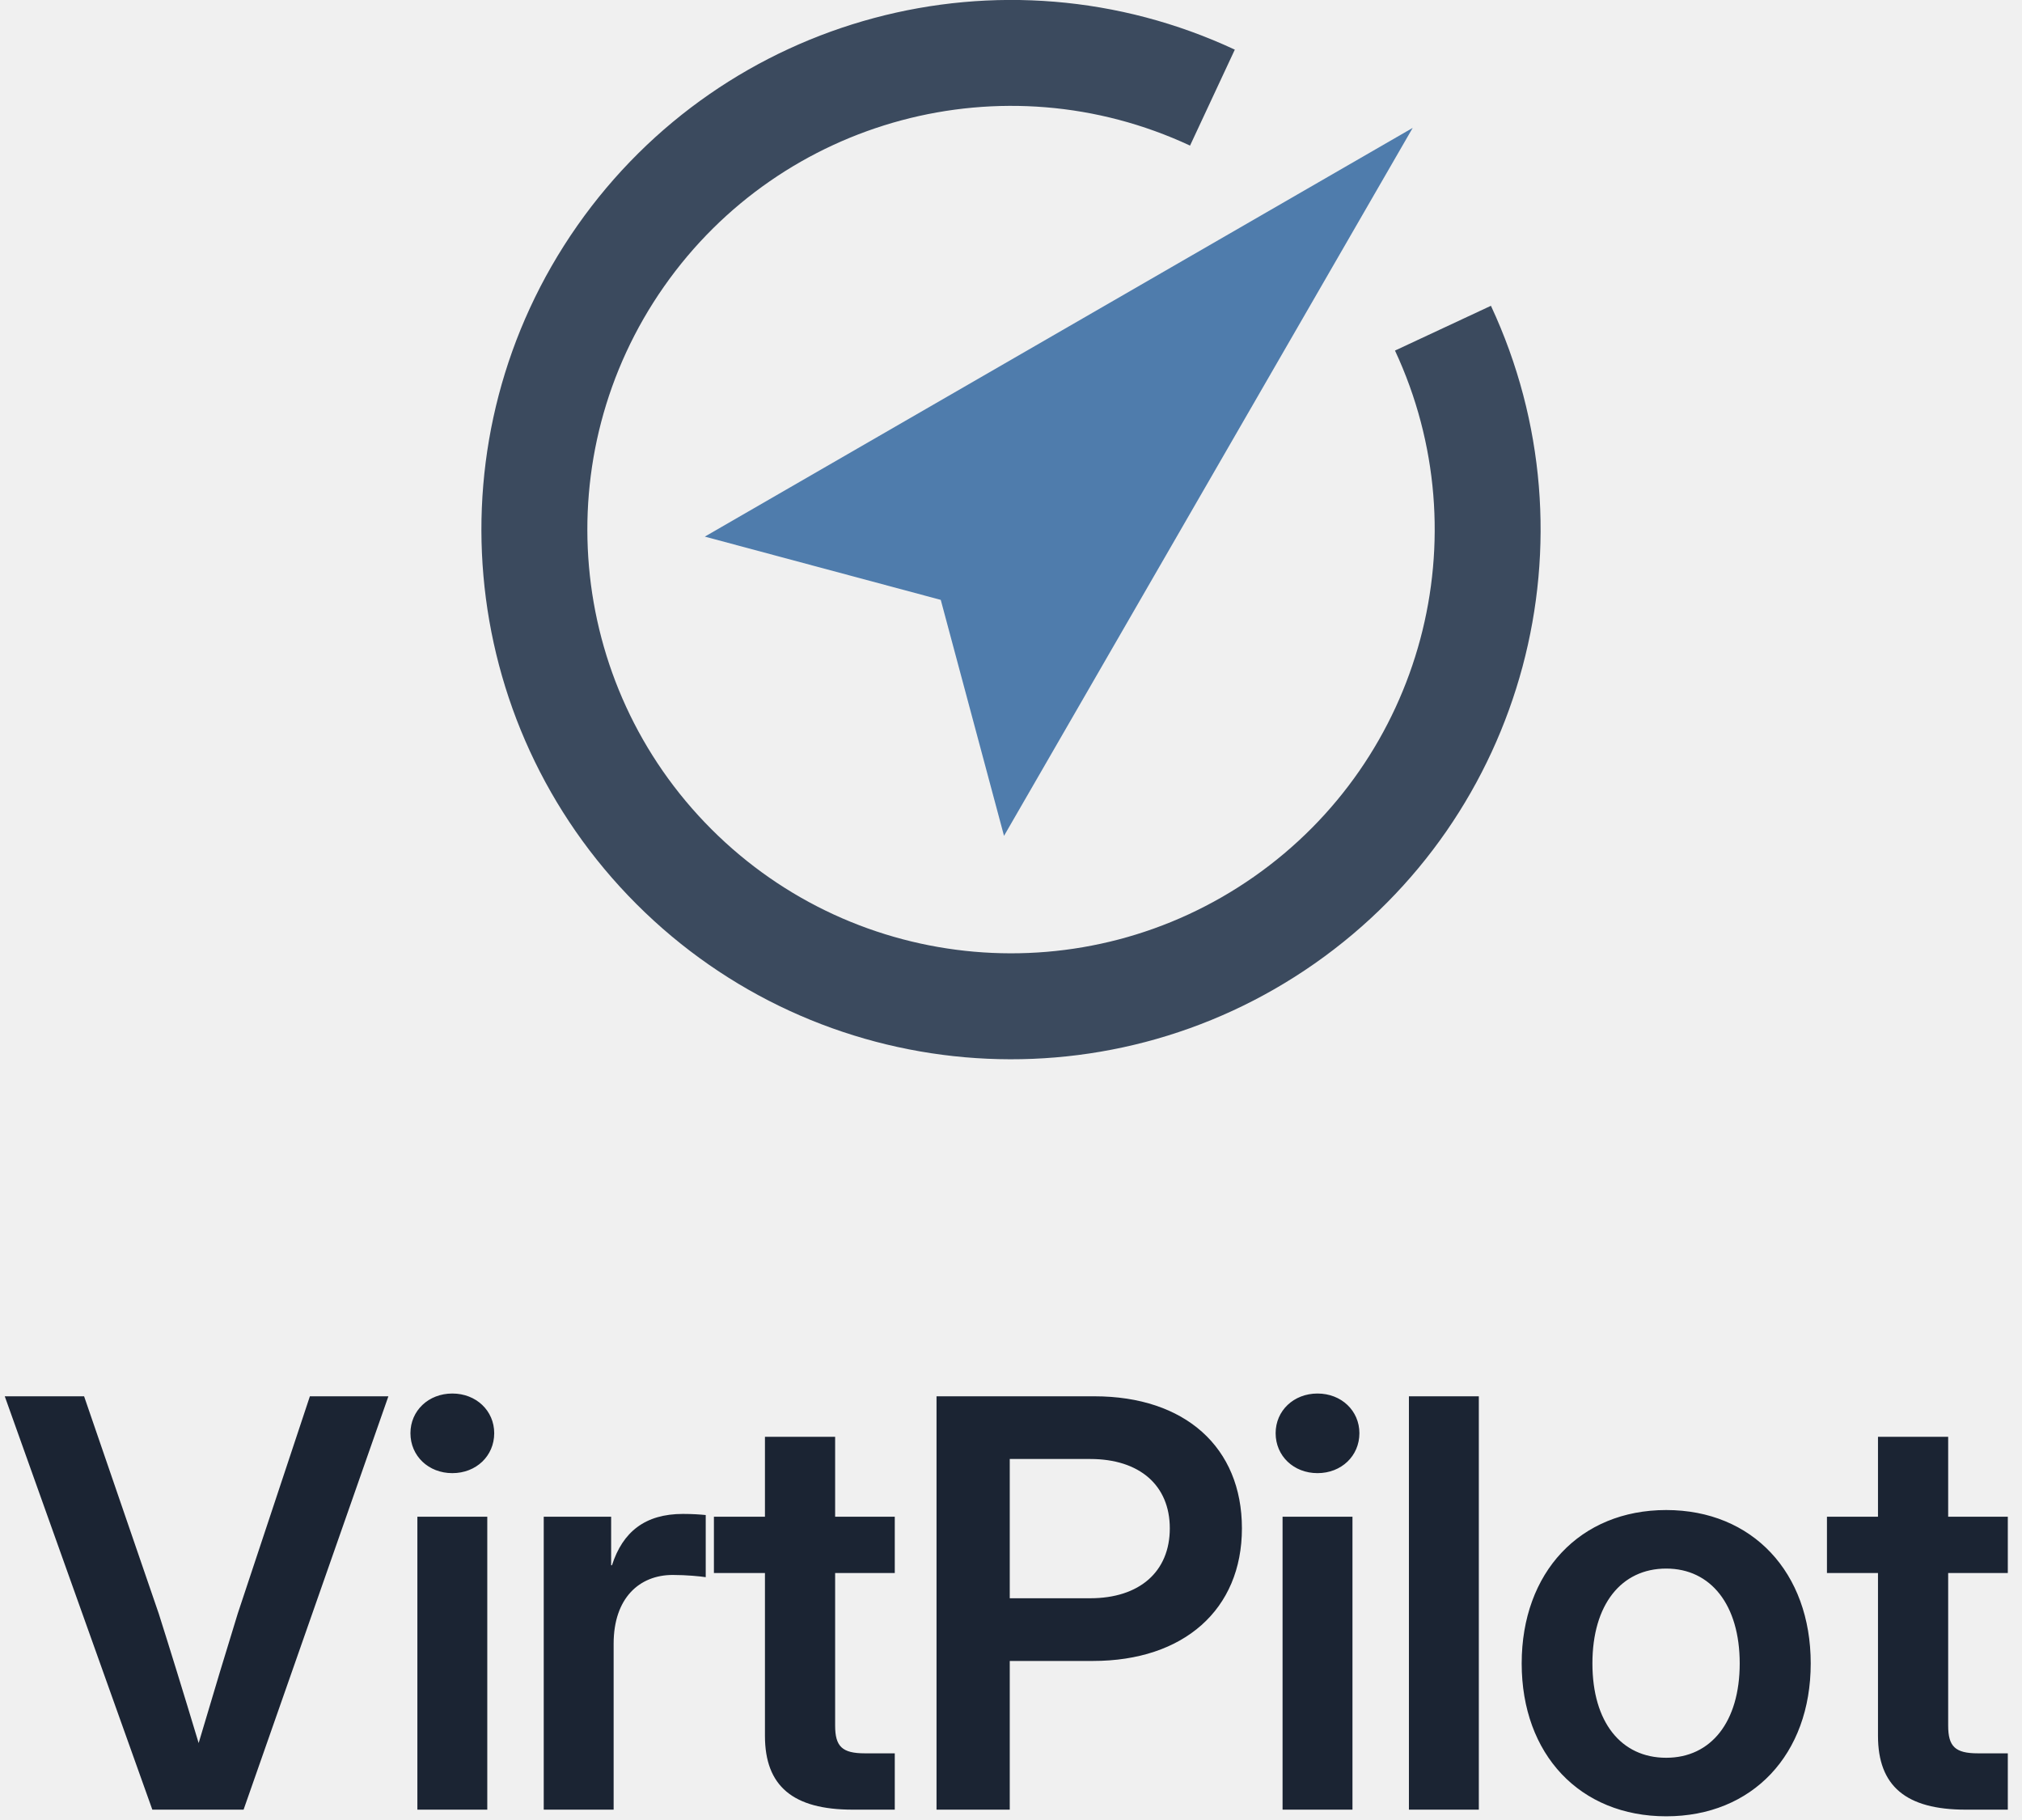
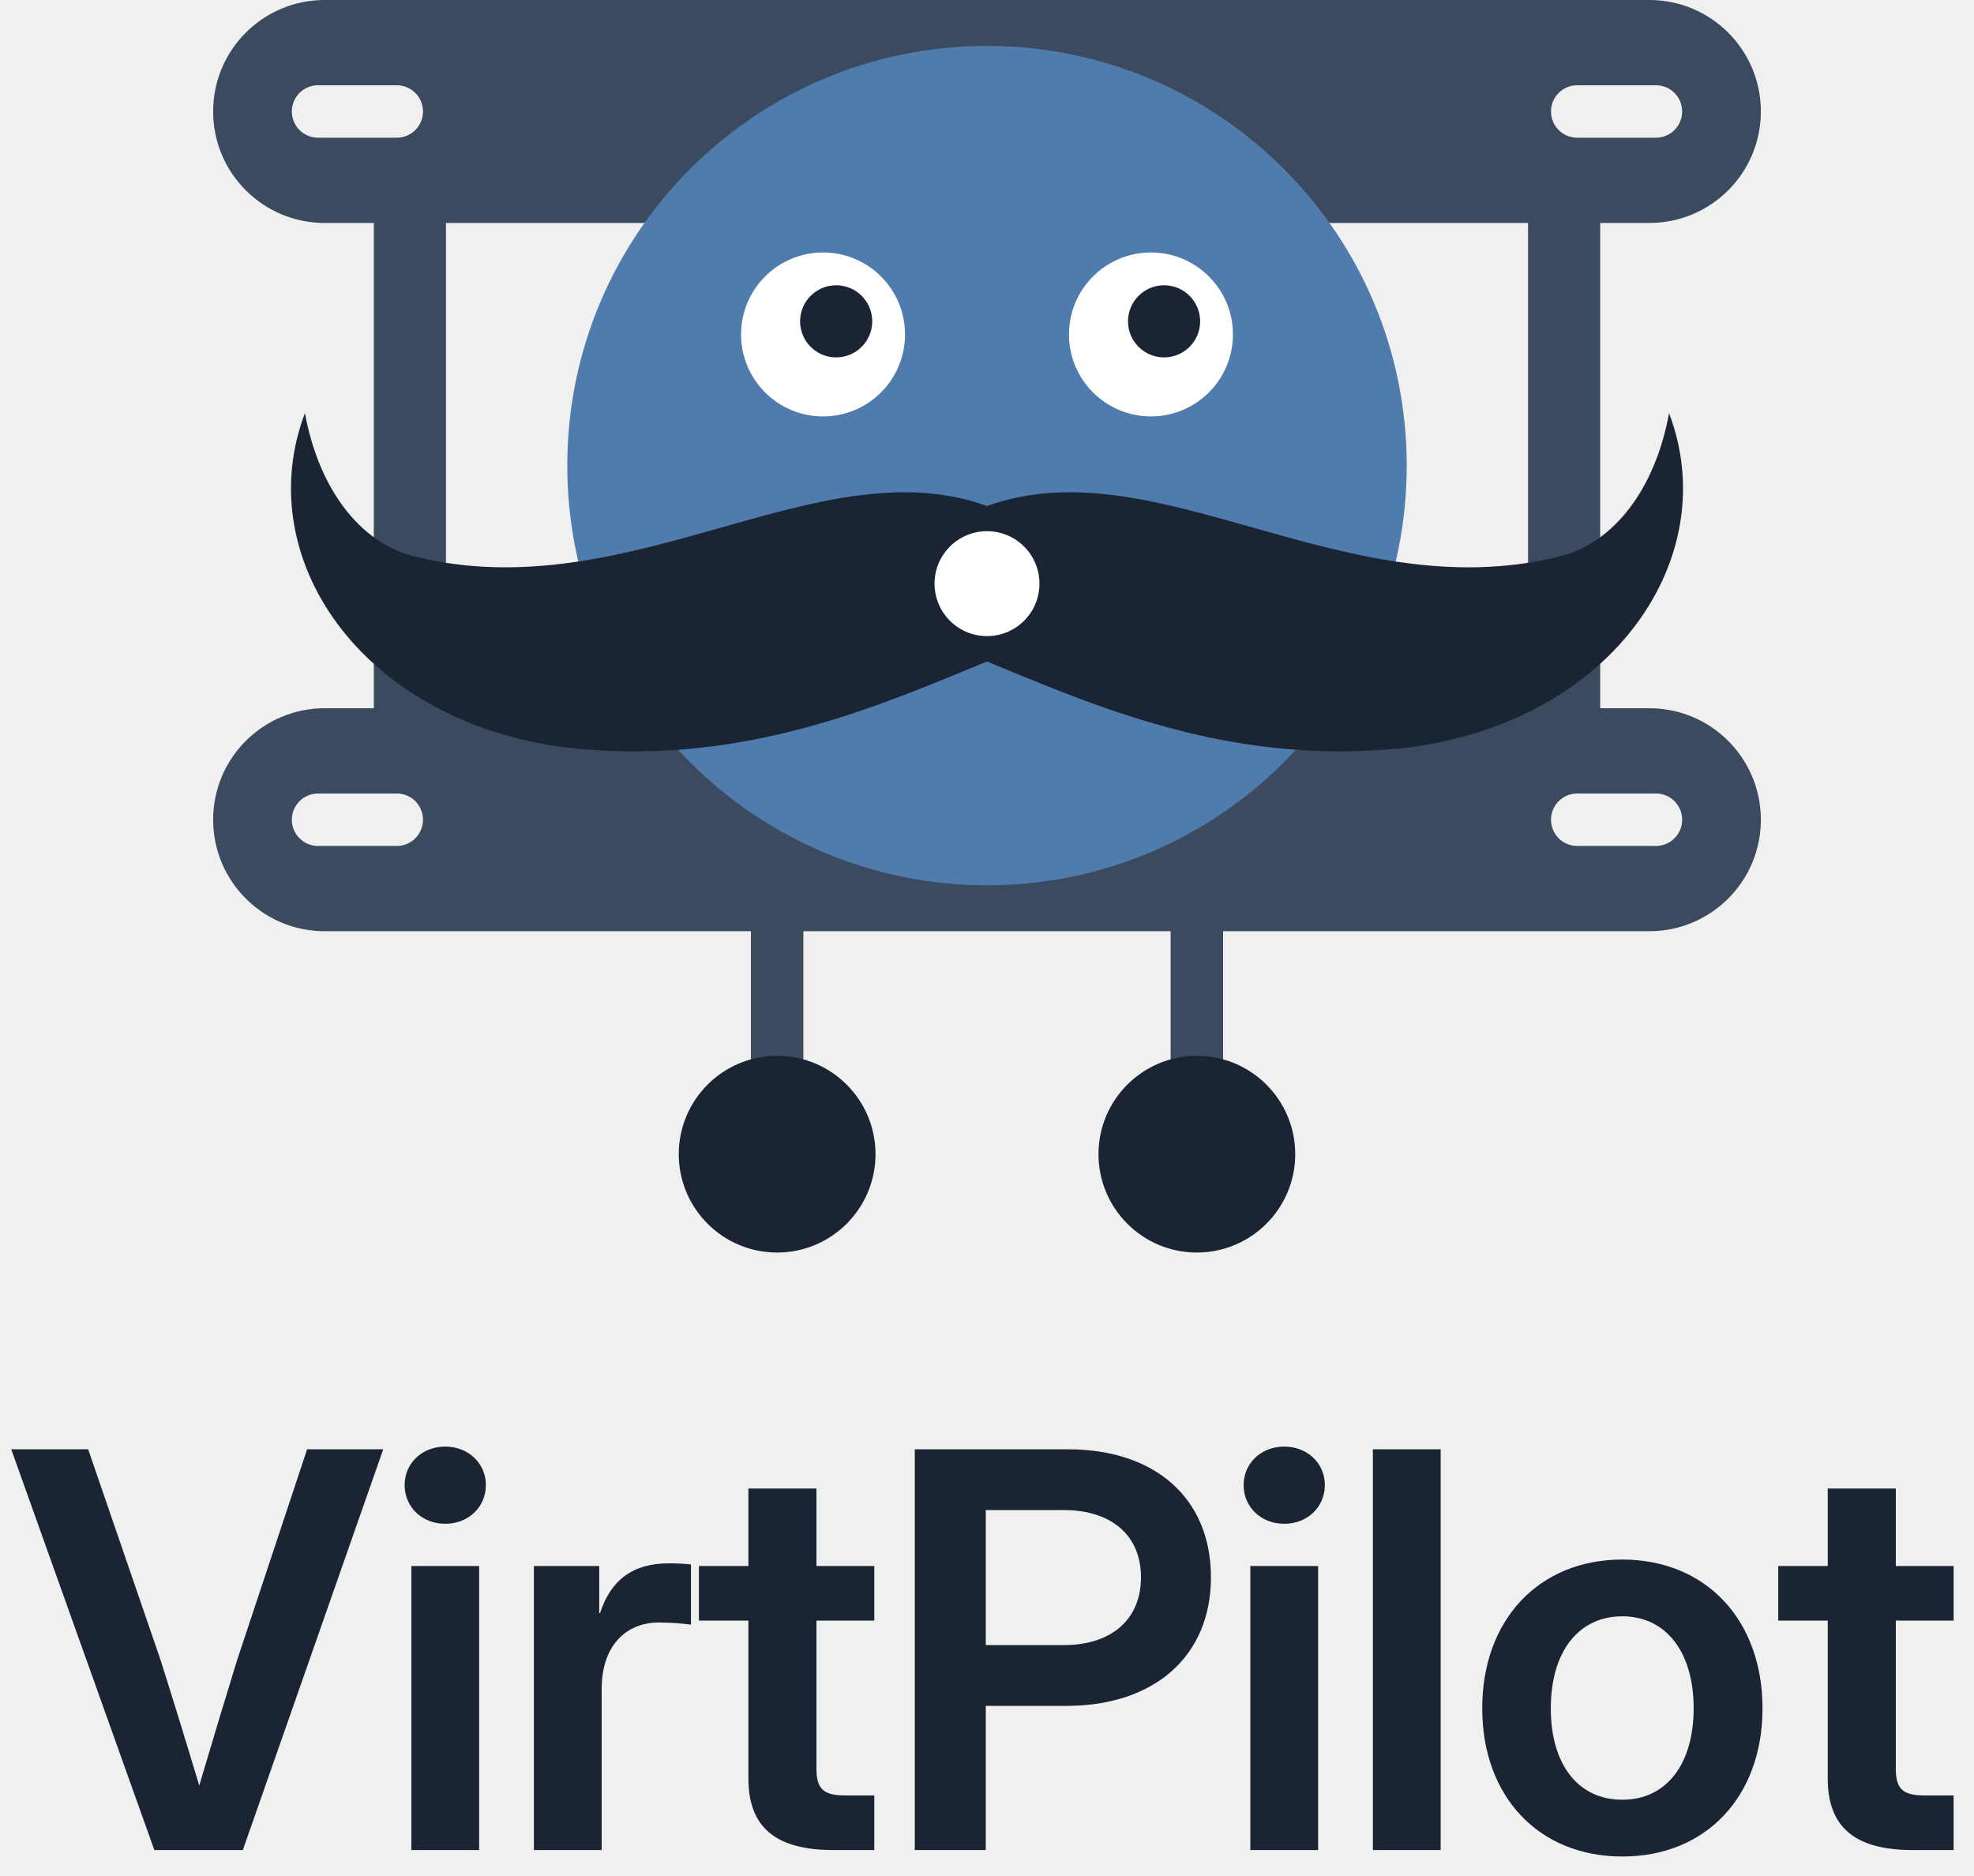
- <svg xmlns="http://www.w3.org/2000/svg" viewBox="0 18 420 378" width="420" height="378">
-   <g transform="translate(82 0)">
-     <path fill="#3B4A5E" d="M227.69 81.51 A110 110 0 1 1 174.49 28.31 L165.19 48.24 A88 88 0 1 0 207.76 90.81 Z" />
-     <path fill="#4F7CAC" d="M211.44 44.56 L126.55 191.6 L113.41 142.59 L64.4 129.45 Z" />
+ <svg xmlns="http://www.w3.org/2000/svg" viewBox="0 0 301 286" width="301" height="286">
+   <g transform="translate(22.5 -34)">
+     <path fill="#3B4A5E" d="M92 172H100V210H92ZM156 172H164V210H156Z" />
+     <path fill="#1B2433" d="M81 210C81 201.72 87.72 195 96 195C104.28 195 111 201.72 111 210C111 218.28 104.28 225 96 225C87.72 225 81 218.28 81 210ZM145 210C145 201.72 151.72 195 160 195C168.28 195 175 201.72 175 210C175 218.28 168.28 225 160 225C151.72 225 145 218.28 145 210Z" />
+     <path fill="#3B4A5E" d="M27 34H229C238.39 34 246 41.61 246 51C246 60.39 238.39 68 229 68H221.5V142H229C238.39 142 246 149.61 246 159C246 168.39 238.39 176 229 176H27C17.61 176 10 168.39 10 159C10 149.61 17.61 142 27 142H34.5V68H27C17.61 68 10 60.39 10 51C10 41.61 17.61 34 27 34ZM210.5 68H45.5V142H210.5V68ZM218 155C215.79 155 214 156.79 214 159C214 161.21 215.79 163 218 163H230C232.21 163 234 161.21 234 159C234 156.79 232.21 155 230 155ZM218 47C215.79 47 214 48.79 214 51C214 53.21 215.79 55 218 55H230C232.21 55 234 53.21 234 51C234 48.79 232.21 47 230 47ZM26 155C23.79 155 22 156.79 22 159C22 161.21 23.79 163 26 163H38C40.21 163 42 161.21 42 159C42 156.79 40.21 155 38 155ZM26 47C23.79 47 22 48.79 22 51C22 53.21 23.79 55 26 55H38C40.21 55 42 53.21 42 51C42 48.79 40.21 47 38 47Z" />
+     <circle cx="128" cy="105" r="64" fill="#4F7CAC" />
+     <circle cx="103" cy="85" r="12.5" fill="#FFFFFF" />
+     <circle cx="105" cy="83" r="5.5" fill="#1B2433" />
+     <circle cx="153" cy="85" r="12.5" fill="#FFFFFF" />
+     <circle cx="155" cy="83" r="5.5" fill="#1B2433" />
+     <path fill="#1B2433" d="M128 134.87C127.46 135.09 126.92 135.31 126.38 135.54C109.28 142.62 89.22 150.92 63.52 147.96C32.32 143.8 15.68 118.84 24 97C26.08 108.44 32.32 116.76 40.64 118.84C57.28 123 72.87 118.58 87.56 114.42C101.86 110.37 115.3 106.57 128 111.16C140.7 106.57 154.14 110.37 168.44 114.42C183.13 118.58 198.72 123 215.36 118.84C223.68 116.76 229.92 108.44 232 97C240.32 118.84 223.68 143.8 192.48 147.96C166.78 150.92 146.72 142.62 129.62 135.54C129.08 135.31 128.54 135.09 128 134.87Z" />
+     <circle cx="128" cy="123" r="8" fill="#FFFFFF" />
  </g>
-   <path fill="#1B2433" d="M31.641 393.85H50.597L80.674 308.0H64.368L49.387 353.114C47.14 360.374 44.49 369.132 41.263 380.021C37.979 369.132 35.271 360.374 32.967 353.114L17.468 308.0H0.989Z M86.696 393.85H101.215V333.006H86.696ZM93.956 323.96C98.911 323.96 102.656 320.388 102.656 315.663C102.656 310.996 98.911 307.424 93.956 307.424C89 307.424 85.255 310.996 85.255 315.663C85.255 320.388 89 323.96 93.956 323.96Z M112.942 393.85H127.461V359.395C127.461 349.888 132.819 345.105 139.734 345.105C142.614 345.105 145.495 345.394 146.59 345.566V332.66C145.438 332.545 143.824 332.43 141.865 332.43C134.029 332.43 129.362 336.117 127.115 343.089H126.943V333.006H112.942Z M185.857 333.006H173.47V316.412H158.892V333.006H148.291V344.702H158.892V378.523C158.892 388.952 164.712 393.85 177.099 393.85H185.857V382.153H179.635C174.91 382.153 173.47 380.713 173.47 376.392V344.702H185.857Z M194.53 393.85H209.741V362.967H227.026C245.867 362.967 257.966 352.308 257.966 335.426C257.966 318.602 246.155 308.0 227.314 308.0H194.53ZM209.741 349.945V321.021H226.45C236.706 321.021 242.986 326.495 242.986 335.426C242.986 344.414 236.706 349.945 226.45 349.945Z M266.408 393.85H280.928V333.006H266.408ZM273.668 323.96C278.623 323.96 282.368 320.388 282.368 315.663C282.368 310.996 278.623 307.424 273.668 307.424C268.713 307.424 264.968 310.996 264.968 315.663C264.968 320.388 268.713 323.96 273.668 323.96Z M307.174 308.0H292.654V393.85H307.174Z M346.095 395.232C364.014 395.232 376.114 382.384 376.114 363.485C376.114 344.587 364.014 331.623 346.095 331.623C328.176 331.623 316.077 344.587 316.077 363.485C316.077 382.384 328.176 395.232 346.095 395.232ZM346.095 383.075C336.704 383.075 330.769 375.643 330.769 363.485C330.769 351.271 336.761 343.78 346.095 343.78C355.372 343.78 361.364 351.328 361.364 363.485C361.364 375.585 355.429 383.075 346.095 383.075Z M417.052 333.006H404.664V316.412H390.087V333.006H379.486V344.702H390.087V378.523C390.087 388.952 395.906 393.85 408.294 393.85H417.052V382.153H410.829C406.105 382.153 404.664 380.713 404.664 376.392V344.702H417.052Z" />
+   <path fill="#1B2433" d="M23.533 282.113H37.027L58.437 221.0H46.83L36.166 253.115C34.566 258.283 32.679 264.518 30.382 272.27C28.045 264.518 26.117 258.283 24.476 253.115L13.443 221.0H1.713Z M62.724 282.113H73.06V238.801H62.724ZM67.892 232.361C71.419 232.361 74.085 229.818 74.085 226.455C74.085 223.133 71.419 220.59 67.892 220.59C64.365 220.59 61.699 223.133 61.699 226.455C61.699 229.818 64.365 232.361 67.892 232.361Z M81.408 282.113H91.743V257.586C91.743 250.818 95.558 247.414 100.48 247.414C102.531 247.414 104.581 247.619 105.361 247.742V238.555C104.54 238.473 103.392 238.391 101.997 238.391C96.419 238.391 93.097 241.016 91.497 245.979H91.374V238.801H81.408Z M133.314 238.801H124.495V226.988H114.118V238.801H106.571V247.127H114.118V271.203C114.118 278.627 118.261 282.113 127.079 282.113H133.314V273.787H128.884C125.521 273.787 124.495 272.762 124.495 269.686V247.127H133.314Z M139.487 282.113H150.315V260.129H162.62C176.032 260.129 184.646 252.541 184.646 240.523C184.646 228.547 176.237 221.0 162.825 221.0H139.487ZM150.315 250.859V230.27H162.21C169.511 230.27 173.981 234.166 173.981 240.523C173.981 246.922 169.511 250.859 162.21 250.859Z M190.655 282.113H200.991V238.801H190.655ZM195.823 232.361C199.35 232.361 202.016 229.818 202.016 226.455C202.016 223.133 199.35 220.59 195.823 220.59C192.296 220.59 189.63 223.133 189.63 226.455C189.63 229.818 192.296 232.361 195.823 232.361Z M219.674 221.0H209.339V282.113H219.674Z M247.381 283.098C260.137 283.098 268.751 273.951 268.751 260.498C268.751 247.045 260.137 237.816 247.381 237.816C234.626 237.816 226.012 247.045 226.012 260.498C226.012 273.951 234.626 283.098 247.381 283.098ZM247.381 274.443C240.696 274.443 236.471 269.152 236.471 260.498C236.471 251.803 240.737 246.471 247.381 246.471C253.985 246.471 258.251 251.844 258.251 260.498C258.251 269.111 254.026 274.443 247.381 274.443Z M297.893 238.801H289.075V226.988H278.698V238.801H271.151V247.127H278.698V271.203C278.698 278.627 282.84 282.113 291.659 282.113H297.893V273.787H293.463C290.1 273.787 289.075 272.762 289.075 269.686V247.127H297.893Z" />
</svg>
